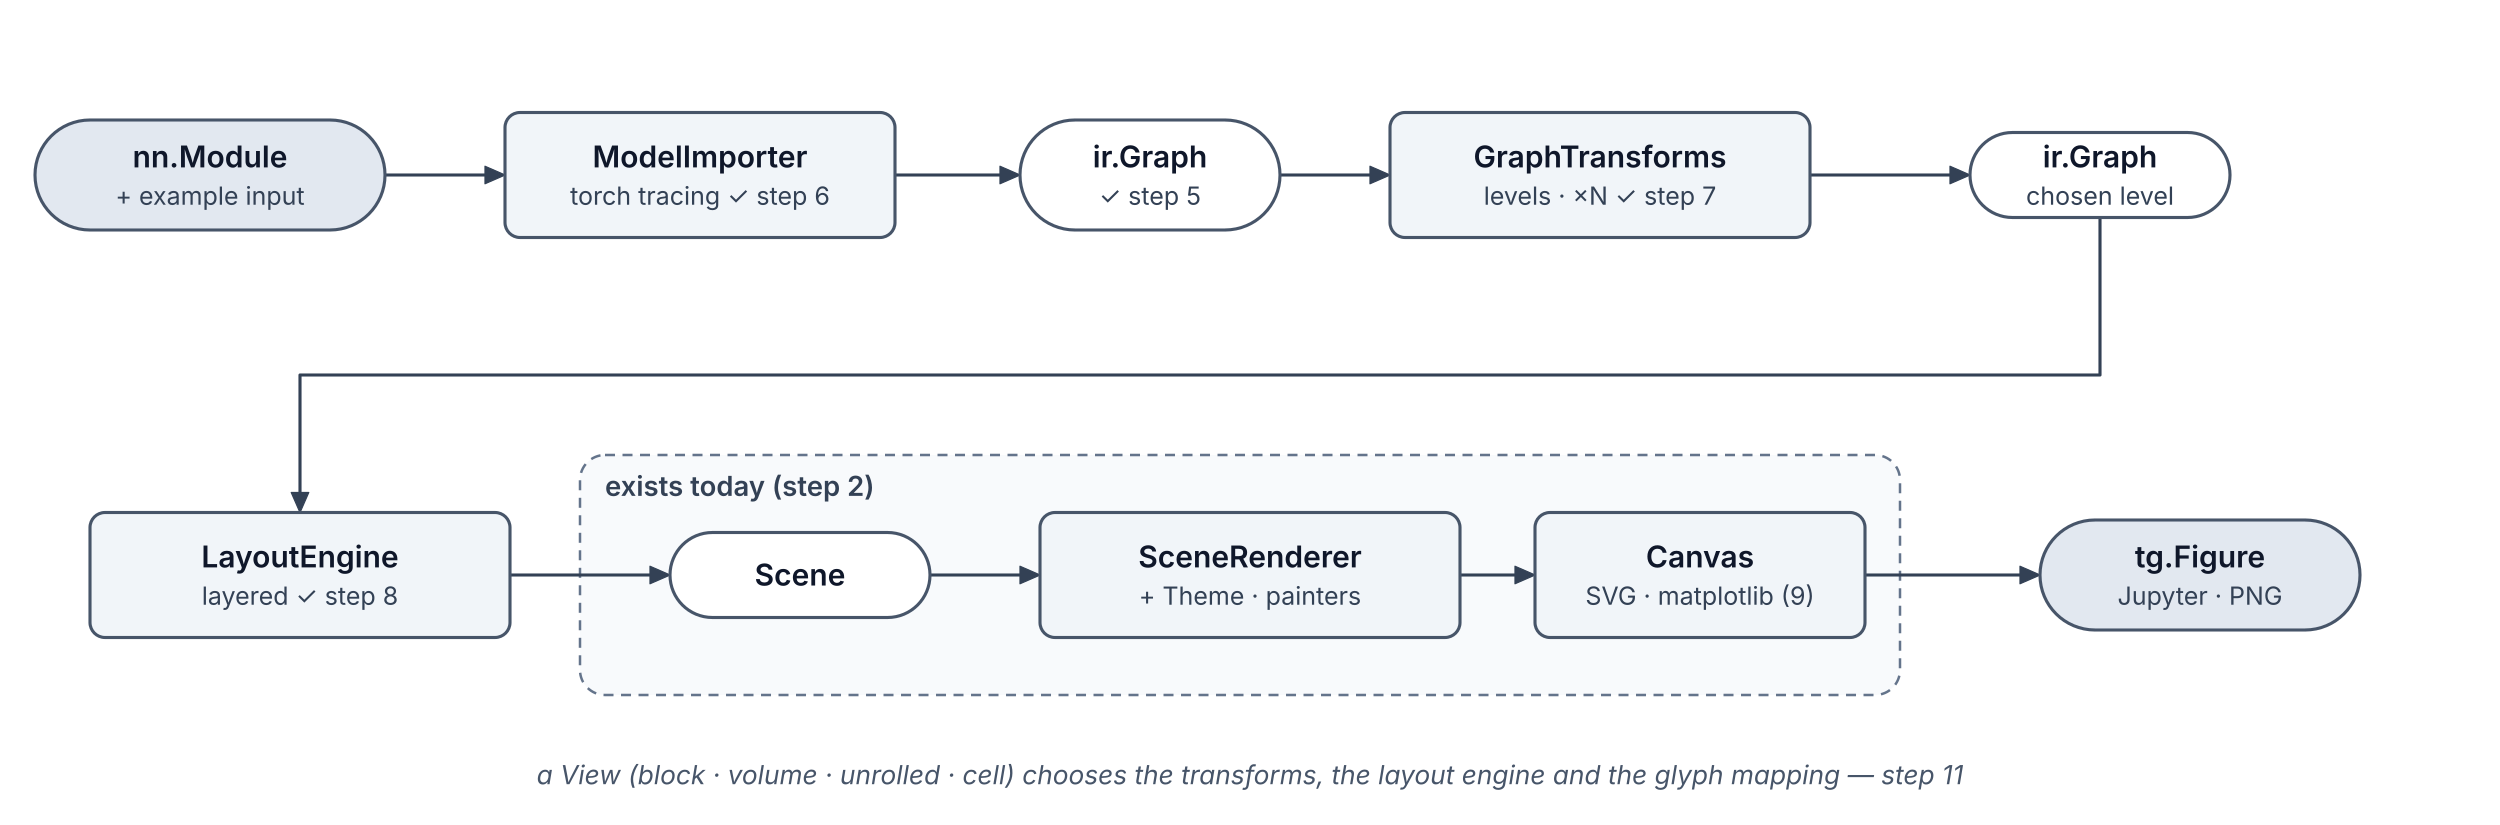
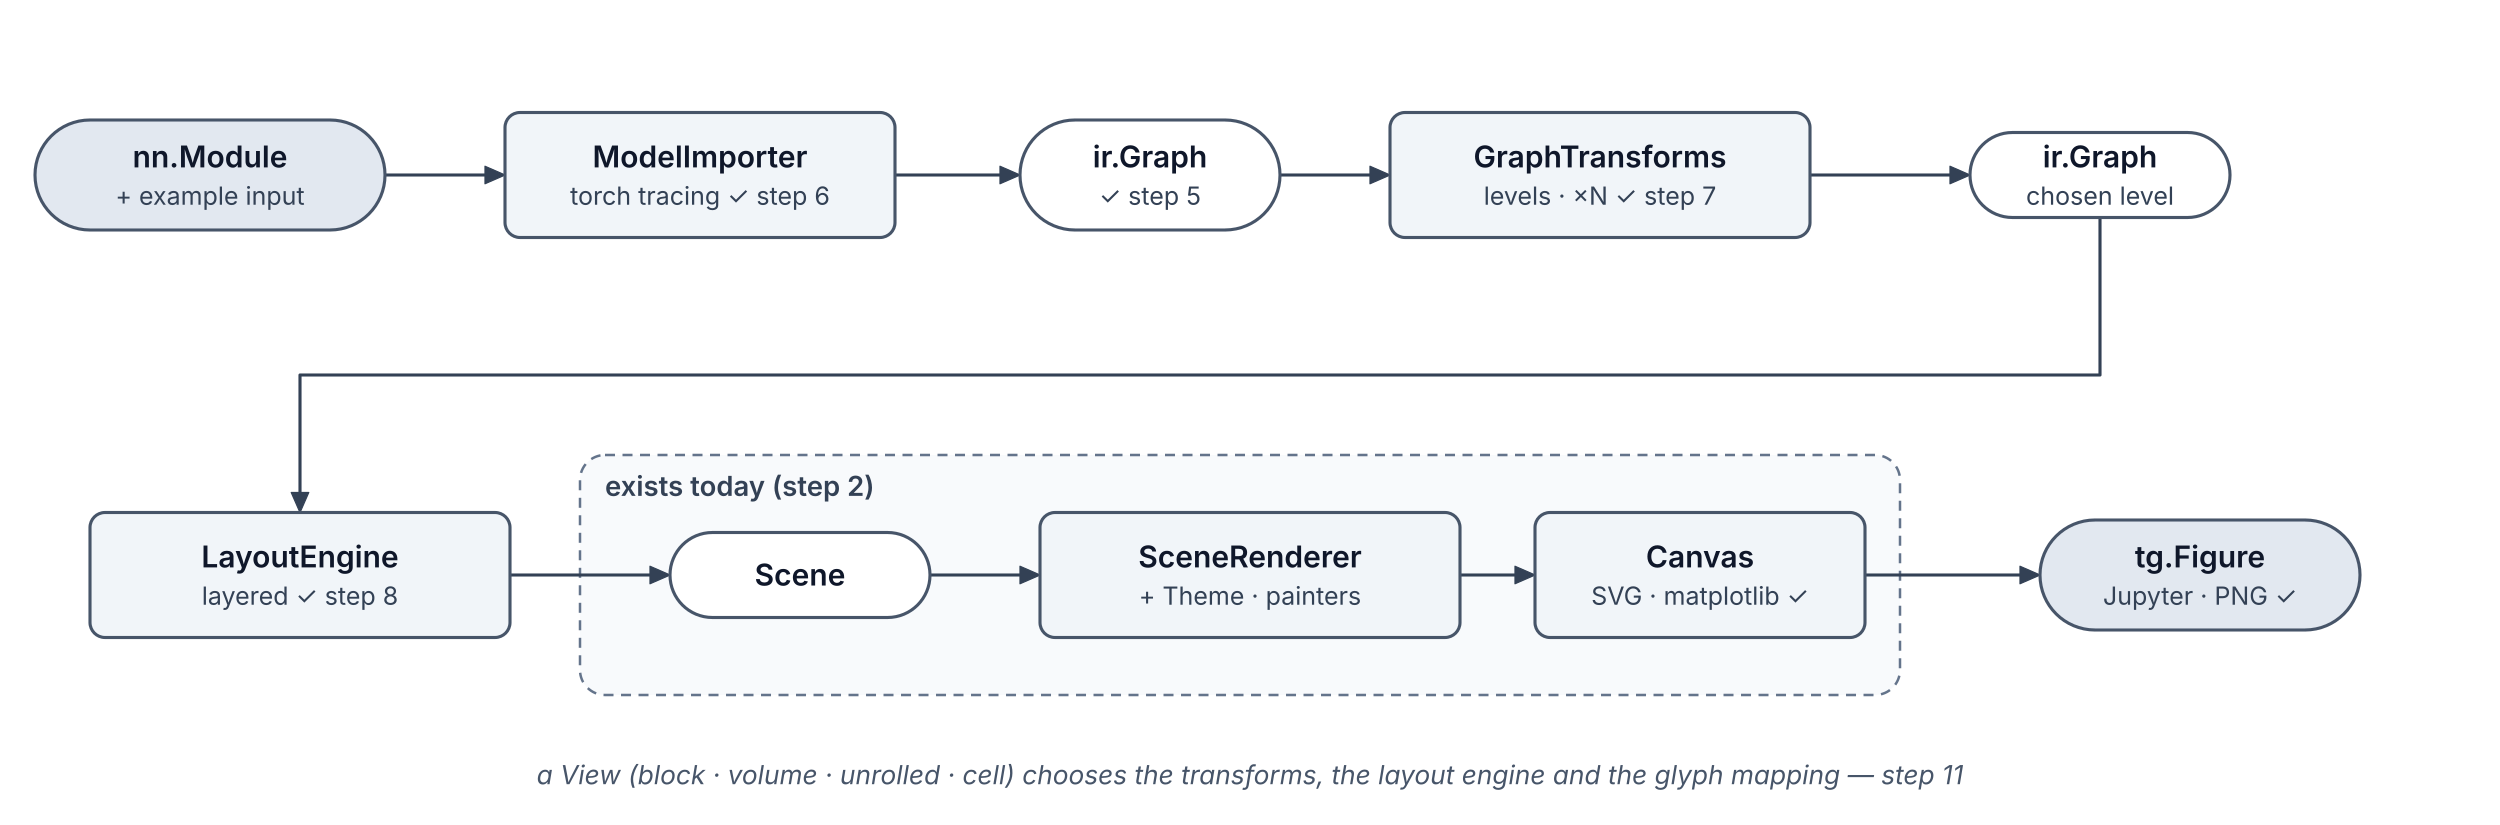
<svg xmlns="http://www.w3.org/2000/svg" width="1000" height="330" viewBox="0 0 1000 330" role="img">
  <rect x="0" y="0" width="1000" height="330" fill="#ffffff" />
  <g class="tg-groups">
    <g class="tg-group" data-id="today">
      <rect x="232" y="182" width="528" height="96" rx="10" fill="#f8fafc" stroke="#64748b" stroke-width="1" stroke-linejoin="round" stroke-dasharray="4 3" />
      <text x="242" y="198.35" font-family="'Inter', 'Helvetica Neue', 'Helvetica', 'Arial', 'DejaVu Sans', sans-serif" font-size="11" font-weight="600" fill="#334155">exists today (step 2)</text>
    </g>
  </g>
  <g class="tg-edges">
    <g class="tg-edge tg-edge-data">
      <polyline points="154,70 194.8,70" fill="none" stroke="#334155" stroke-width="1.25" stroke-linejoin="round" />
      <polygon points="202,70 194,73.5 194,66.5" fill="#334155" stroke="#334155" stroke-width="0.5" stroke-linejoin="round" />
    </g>
    <g class="tg-edge tg-edge-data">
      <polyline points="358,70 400.8,70" fill="none" stroke="#334155" stroke-width="1.25" stroke-linejoin="round" />
      <polygon points="408,70 400,73.5 400,66.5" fill="#334155" stroke="#334155" stroke-width="0.5" stroke-linejoin="round" />
    </g>
    <g class="tg-edge tg-edge-data">
      <polyline points="512,70 548.8,70" fill="none" stroke="#334155" stroke-width="1.25" stroke-linejoin="round" />
      <polygon points="556,70 548,73.5 548,66.5" fill="#334155" stroke="#334155" stroke-width="0.5" stroke-linejoin="round" />
    </g>
    <g class="tg-edge tg-edge-data">
      <polyline points="724,70 780.8,70" fill="none" stroke="#334155" stroke-width="1.25" stroke-linejoin="round" />
      <polygon points="788,70 780,73.5 780,66.5" fill="#334155" stroke="#334155" stroke-width="0.5" stroke-linejoin="round" />
    </g>
    <g class="tg-edge tg-edge-data">
      <polyline points="840,87 840,150 120,150 120,197.8" fill="none" stroke="#334155" stroke-width="1.25" stroke-linejoin="round" />
      <polygon points="120,205 116.5,197 123.5,197" fill="#334155" stroke="#334155" stroke-width="0.5" stroke-linejoin="round" />
    </g>
    <g class="tg-edge tg-edge-data">
      <polyline points="204,230 260.8,230" fill="none" stroke="#334155" stroke-width="1.25" stroke-linejoin="round" />
      <polygon points="268,230 260,233.5 260,226.5" fill="#334155" stroke="#334155" stroke-width="0.5" stroke-linejoin="round" />
    </g>
    <g class="tg-edge tg-edge-data">
      <polyline points="372,230 408.8,230" fill="none" stroke="#334155" stroke-width="1.25" stroke-linejoin="round" />
      <polygon points="416,230 408,233.5 408,226.5" fill="#334155" stroke="#334155" stroke-width="0.5" stroke-linejoin="round" />
    </g>
    <g class="tg-edge tg-edge-data">
      <polyline points="584,230 606.8,230" fill="none" stroke="#334155" stroke-width="1.25" stroke-linejoin="round" />
      <polygon points="614,230 606,233.5 606,226.5" fill="#334155" stroke="#334155" stroke-width="0.5" stroke-linejoin="round" />
    </g>
    <g class="tg-edge tg-edge-data">
      <polyline points="746,230 808.8,230" fill="none" stroke="#334155" stroke-width="1.25" stroke-linejoin="round" />
      <polygon points="816,230 808,233.5 808,226.5" fill="#334155" stroke="#334155" stroke-width="0.5" stroke-linejoin="round" />
    </g>
  </g>
  <g class="tg-nodes">
    <g class="tg-node tg-io" data-id="model">
      <rect x="14" y="48" width="140" height="44" rx="22" fill="#e2e8f0" stroke="#475569" stroke-width="1.25" stroke-linejoin="round" />
      <text x="84" y="66.95" font-family="'Inter', 'Helvetica Neue', 'Helvetica', 'Arial', 'DejaVu Sans', sans-serif" font-size="12" font-weight="600" text-anchor="middle" fill="#0f172a">nn.Module</text>
      <text x="84" y="81.9" font-family="'Inter', 'Helvetica Neue', 'Helvetica', 'Arial', 'DejaVu Sans', sans-serif" font-size="10" text-anchor="middle" fill="#334155">+ example input</text>
    </g>
    <g class="tg-node tg-module" data-id="imp">
      <rect x="202" y="45" width="156" height="50" rx="6" fill="#f1f5f9" stroke="#475569" stroke-width="1.25" stroke-linejoin="round" />
      <text x="280" y="66.95" font-family="'Inter', 'Helvetica Neue', 'Helvetica', 'Arial', 'DejaVu Sans', sans-serif" font-size="12" font-weight="600" text-anchor="middle" fill="#0f172a">ModelImporter</text>
      <text x="280" y="81.9" font-family="'Inter', 'Helvetica Neue', 'Helvetica', 'Arial', 'DejaVu Sans', sans-serif" font-size="10" text-anchor="middle" fill="#334155">torch tracing ✓ step 6</text>
    </g>
    <g class="tg-node tg-tensor" data-id="ir1">
      <rect x="408" y="48" width="104" height="44" rx="22" fill="#ffffff" stroke="#475569" stroke-width="1.25" stroke-linejoin="round" />
      <text x="460" y="66.95" font-family="'Inter', 'Helvetica Neue', 'Helvetica', 'Arial', 'DejaVu Sans', sans-serif" font-size="12" font-weight="600" text-anchor="middle" fill="#0f172a">ir.Graph</text>
      <text x="460" y="81.9" font-family="'Inter', 'Helvetica Neue', 'Helvetica', 'Arial', 'DejaVu Sans', sans-serif" font-size="10" text-anchor="middle" fill="#334155">✓ step 5</text>
    </g>
    <g class="tg-node tg-module" data-id="tr">
      <rect x="556" y="45" width="168" height="50" rx="6" fill="#f1f5f9" stroke="#475569" stroke-width="1.25" stroke-linejoin="round" />
      <text x="640" y="66.95" font-family="'Inter', 'Helvetica Neue', 'Helvetica', 'Arial', 'DejaVu Sans', sans-serif" font-size="12" font-weight="600" text-anchor="middle" fill="#0f172a">GraphTransforms</text>
      <text x="640" y="81.9" font-family="'Inter', 'Helvetica Neue', 'Helvetica', 'Arial', 'DejaVu Sans', sans-serif" font-size="10" text-anchor="middle" fill="#334155">levels · ×N ✓ step 7</text>
    </g>
    <g class="tg-node tg-tensor" data-id="ir2">
      <rect x="788" y="53" width="104" height="34" rx="17" fill="#ffffff" stroke="#475569" stroke-width="1.25" stroke-linejoin="round" />
      <text x="840" y="66.95" font-family="'Inter', 'Helvetica Neue', 'Helvetica', 'Arial', 'DejaVu Sans', sans-serif" font-size="12" font-weight="600" text-anchor="middle" fill="#0f172a">ir.Graph</text>
      <text x="840" y="81.9" font-family="'Inter', 'Helvetica Neue', 'Helvetica', 'Arial', 'DejaVu Sans', sans-serif" font-size="10" text-anchor="middle" fill="#334155">chosen level</text>
    </g>
    <g class="tg-node tg-module" data-id="lay">
      <rect x="36" y="205" width="168" height="50" rx="6" fill="#f1f5f9" stroke="#475569" stroke-width="1.25" stroke-linejoin="round" />
      <text x="120" y="226.95" font-family="'Inter', 'Helvetica Neue', 'Helvetica', 'Arial', 'DejaVu Sans', sans-serif" font-size="12" font-weight="600" text-anchor="middle" fill="#0f172a">LayoutEngine</text>
      <text x="120" y="241.9" font-family="'Inter', 'Helvetica Neue', 'Helvetica', 'Arial', 'DejaVu Sans', sans-serif" font-size="10" text-anchor="middle" fill="#334155">layered ✓ step 8</text>
    </g>
    <g class="tg-node tg-tensor" data-id="scene">
      <rect x="268" y="213" width="104" height="34" rx="17" fill="#ffffff" stroke="#475569" stroke-width="1.25" stroke-linejoin="round" />
      <text x="320" y="234.2" font-family="'Inter', 'Helvetica Neue', 'Helvetica', 'Arial', 'DejaVu Sans', sans-serif" font-size="12" font-weight="600" text-anchor="middle" fill="#0f172a">Scene</text>
    </g>
    <g class="tg-node tg-module" data-id="ren">
      <rect x="416" y="205" width="168" height="50" rx="6" fill="#f1f5f9" stroke="#475569" stroke-width="1.25" stroke-linejoin="round" />
      <text x="500" y="226.95" font-family="'Inter', 'Helvetica Neue', 'Helvetica', 'Arial', 'DejaVu Sans', sans-serif" font-size="12" font-weight="600" text-anchor="middle" fill="#0f172a">SceneRenderer</text>
      <text x="500" y="241.9" font-family="'Inter', 'Helvetica Neue', 'Helvetica', 'Arial', 'DejaVu Sans', sans-serif" font-size="10" text-anchor="middle" fill="#334155">+ Theme · painters</text>
    </g>
    <g class="tg-node tg-module" data-id="can">
      <rect x="614" y="205" width="132" height="50" rx="6" fill="#f1f5f9" stroke="#475569" stroke-width="1.25" stroke-linejoin="round" />
      <text x="680" y="226.95" font-family="'Inter', 'Helvetica Neue', 'Helvetica', 'Arial', 'DejaVu Sans', sans-serif" font-size="12" font-weight="600" text-anchor="middle" fill="#0f172a">Canvas</text>
-       <text x="680" y="241.9" font-family="'Inter', 'Helvetica Neue', 'Helvetica', 'Arial', 'DejaVu Sans', sans-serif" font-size="10" text-anchor="middle" fill="#334155">SVG · matplotlib (9)</text>
+       <text x="680" y="241.9" font-family="'Inter', 'Helvetica Neue', 'Helvetica', 'Arial', 'DejaVu Sans', sans-serif" font-size="10" text-anchor="middle" fill="#334155">SVG · matplotlib ✓</text>
    </g>
    <g class="tg-node tg-io" data-id="fig">
      <rect x="816" y="208" width="128" height="44" rx="22" fill="#e2e8f0" stroke="#475569" stroke-width="1.25" stroke-linejoin="round" />
      <text x="880" y="226.95" font-family="'Inter', 'Helvetica Neue', 'Helvetica', 'Arial', 'DejaVu Sans', sans-serif" font-size="12" font-weight="600" text-anchor="middle" fill="#0f172a">tg.Figure</text>
-       <text x="880" y="241.9" font-family="'Inter', 'Helvetica Neue', 'Helvetica', 'Arial', 'DejaVu Sans', sans-serif" font-size="10" text-anchor="middle" fill="#334155">Jupyter · PNG</text>
+       <text x="880" y="241.9" font-family="'Inter', 'Helvetica Neue', 'Helvetica', 'Arial', 'DejaVu Sans', sans-serif" font-size="10" text-anchor="middle" fill="#334155">Jupyter · PNG ✓</text>
    </g>
  </g>
  <g class="tg-labels">
    <text x="500" y="313.68" font-family="'Inter', 'Helvetica Neue', 'Helvetica', 'Arial', 'DejaVu Sans', sans-serif" font-size="10.5" font-style="italic" text-anchor="middle" fill="#475569">a View (block · volume · unrolled · cell) chooses the transforms, the layout engine and the glyph mapping — step 11</text>
  </g>
</svg>
